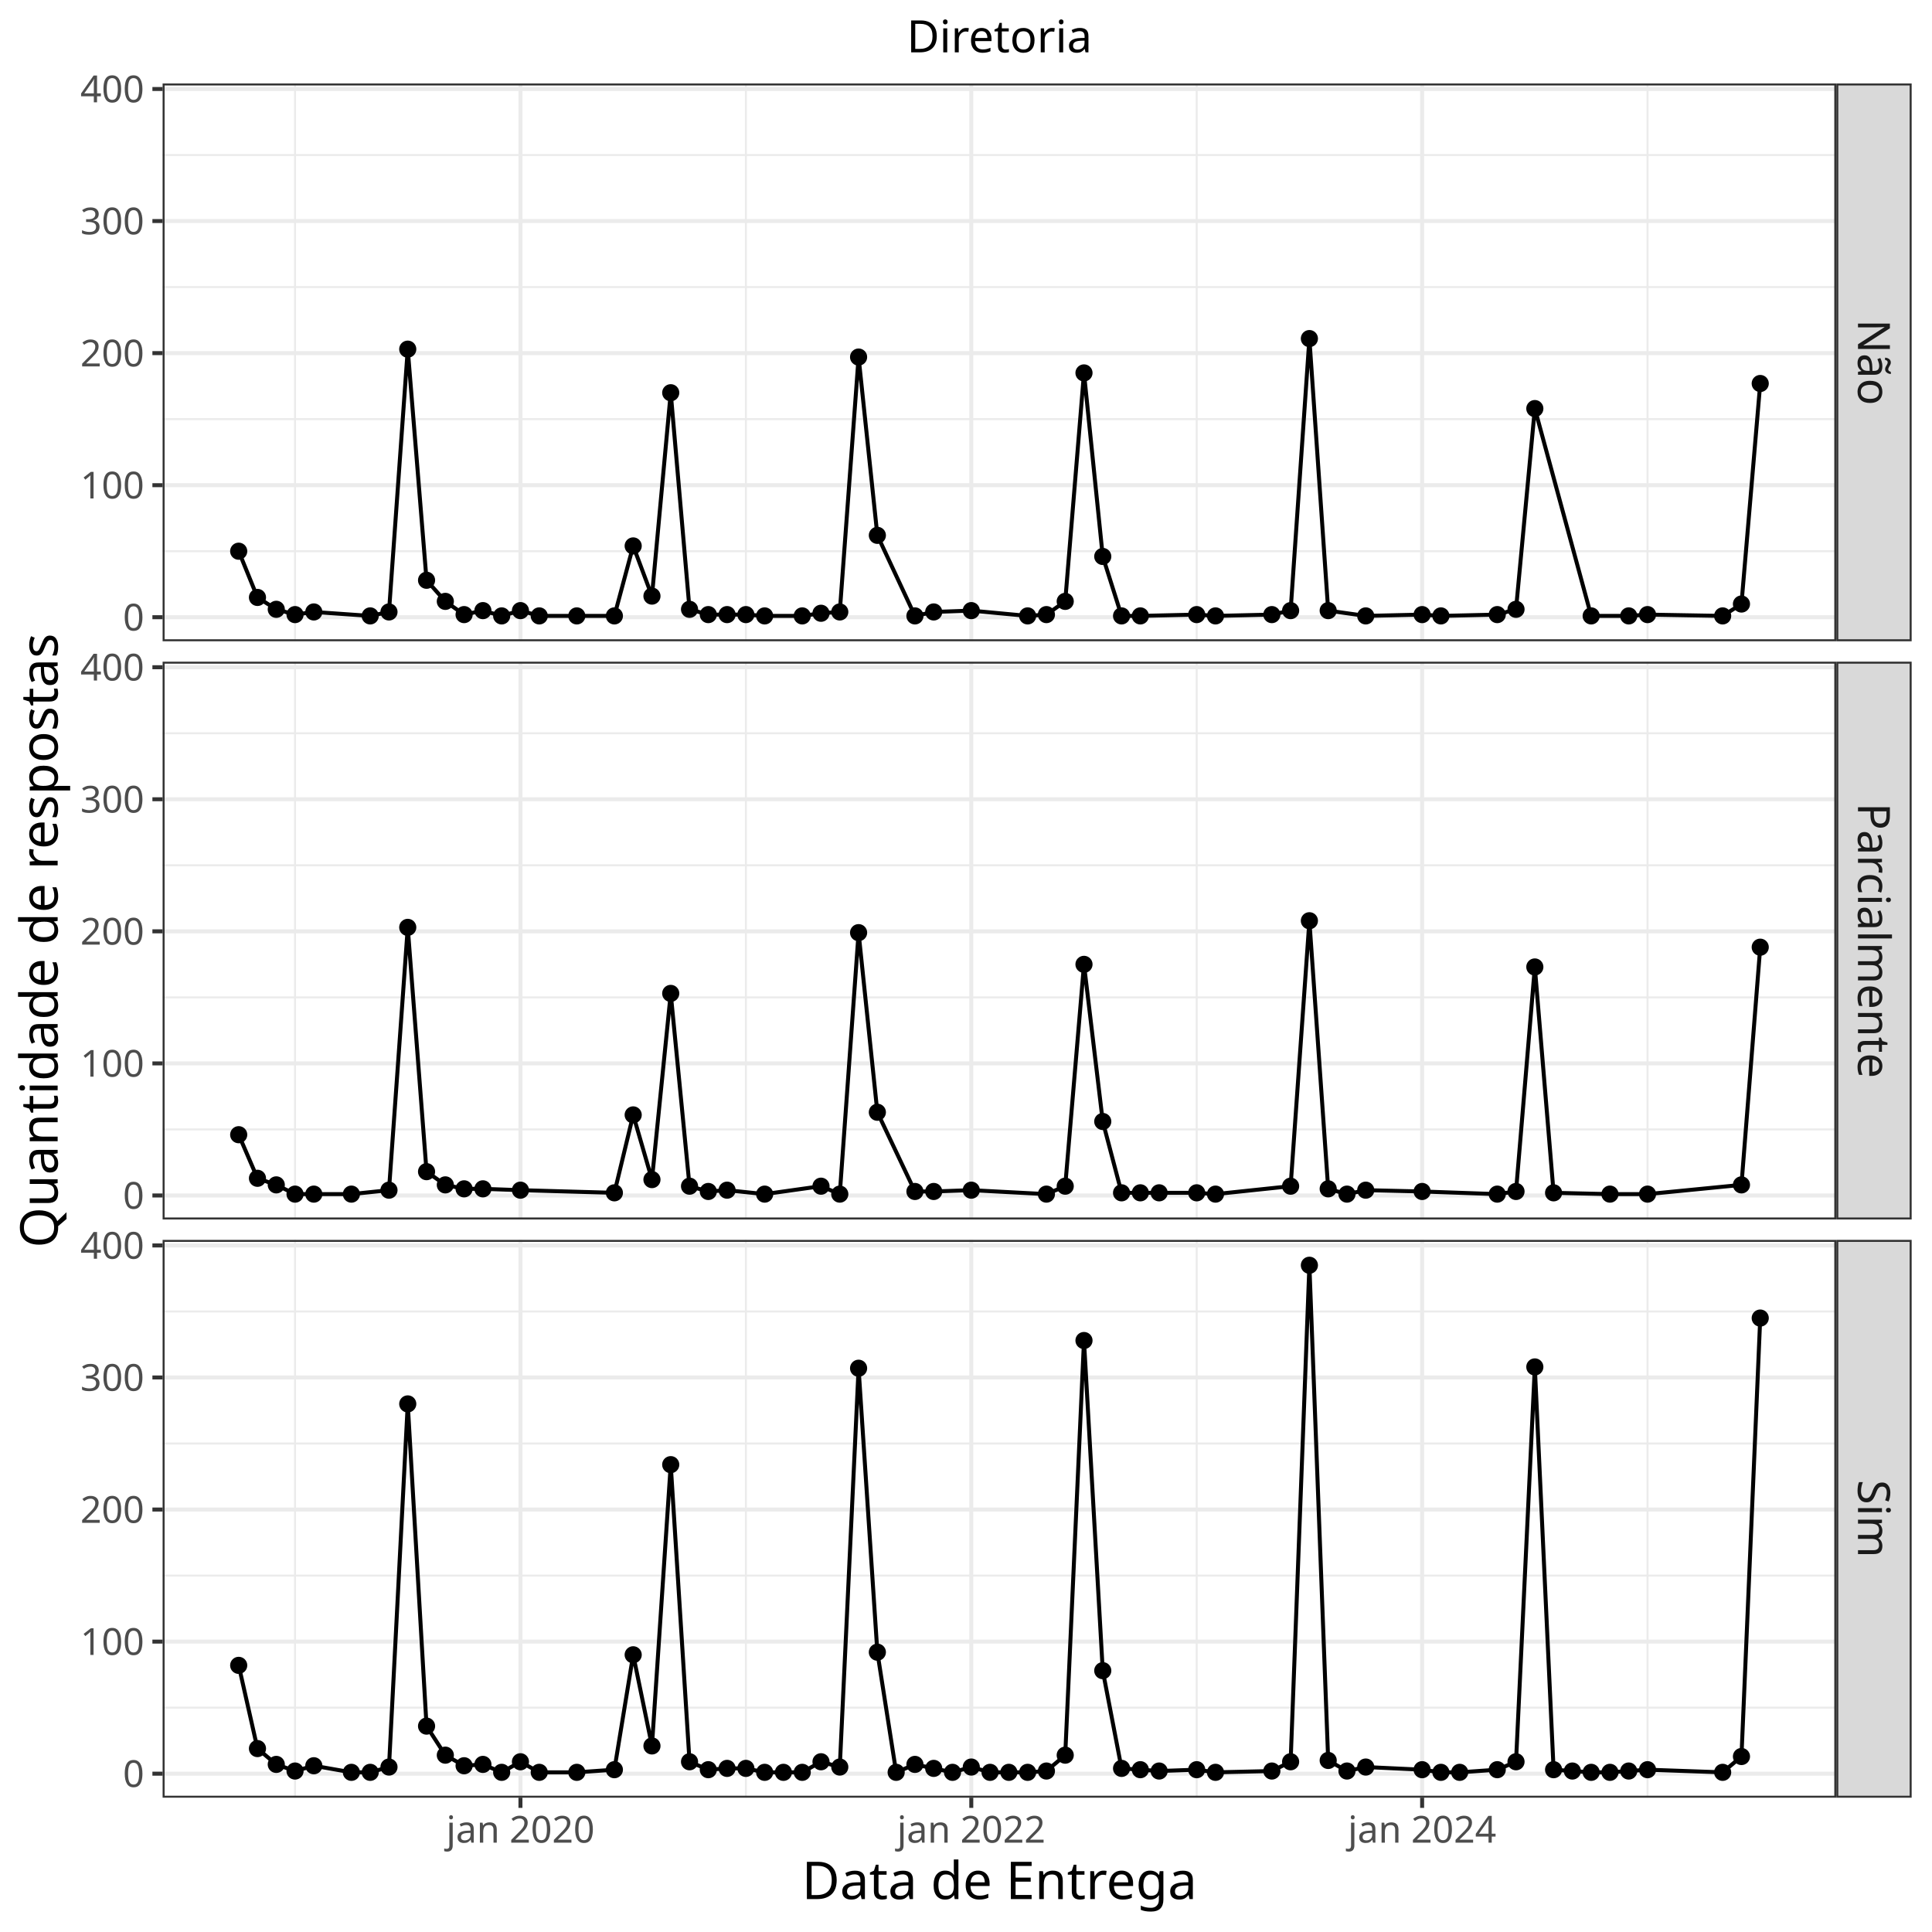
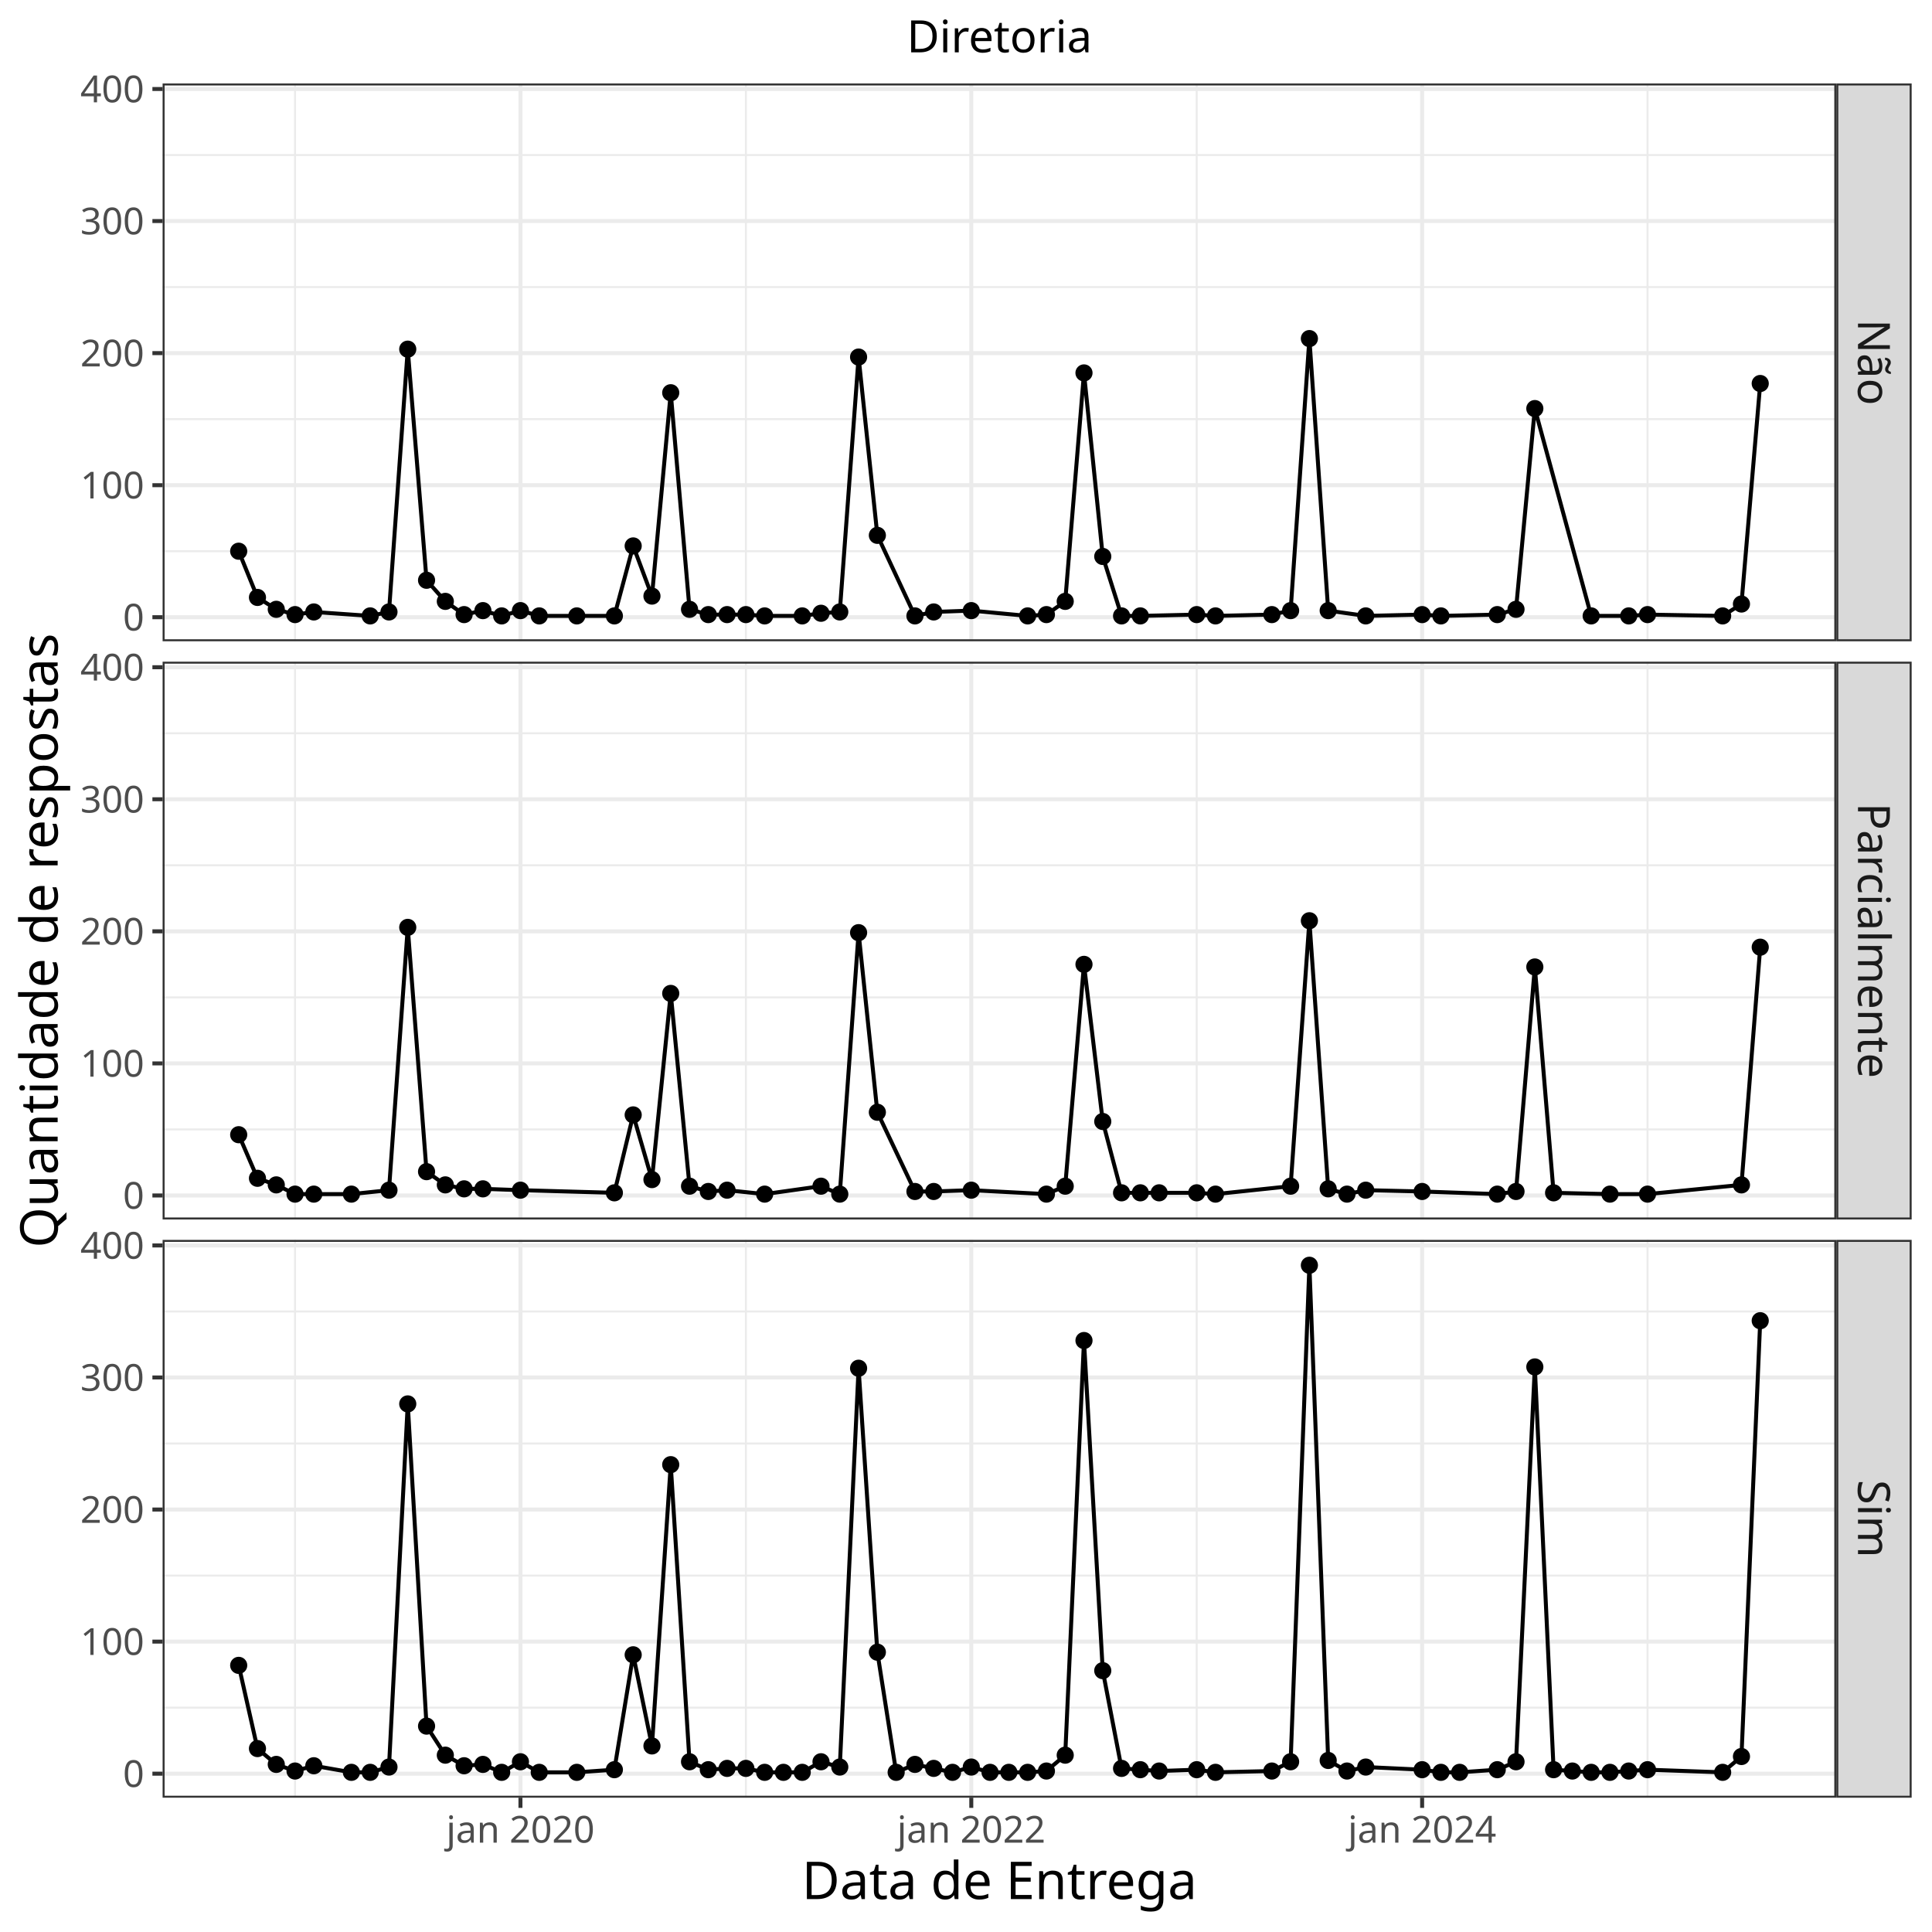
<svg xmlns="http://www.w3.org/2000/svg" class="svglite" width="518.74pt" height="518.74pt" viewBox="0 0 518.74 518.74">
  <defs>
    <style type="text/css">
    .svglite line, .svglite polyline, .svglite polygon, .svglite path, .svglite rect, .svglite circle {
      fill: none;
      stroke: #000000;
      stroke-linecap: round;
      stroke-linejoin: round;
      stroke-miterlimit: 10.00;
    }
    .svglite text {
      white-space: pre;
    }
  </style>
  </defs>
  <rect width="100%" height="100%" style="stroke: none; fill: #FFFFFF;" />
  <defs>
    <clipPath id="cpMC4wMHw1MTguNzR8MC4wMHw1MTguNzQ=">
      <rect x="0.00" y="0.00" width="518.74" height="518.74" />
    </clipPath>
  </defs>
  <g clip-path="url(#cpMC4wMHw1MTguNzR8MC4wMHw1MTguNzQ=)">
    <rect x="-0" y="0.00" width="518.74" height="518.74" style="stroke-width: 1.07; stroke: #FFFFFF; fill: #FFFFFF;" />
  </g>
  <defs>
    <clipPath id="cpNDMuNjZ8NDkzLjA1fDIyLjQxfDE3Mi4xOA==">
      <rect x="43.66" y="22.41" width="449.38" height="149.77" />
    </clipPath>
  </defs>
  <g clip-path="url(#cpNDMuNjZ8NDkzLjA1fDIyLjQxfDE3Mi4xOA==)">
    <rect x="43.66" y="22.41" width="449.38" height="149.77" style="stroke-width: 1.07; stroke: none; fill: #FFFFFF;" />
    <polyline points="43.66,148.00 493.05,148.00 " style="stroke-width: 0.53; stroke: #EBEBEB; stroke-linecap: butt;" />
    <polyline points="43.66,112.54 493.05,112.54 " style="stroke-width: 0.53; stroke: #EBEBEB; stroke-linecap: butt;" />
    <polyline points="43.66,77.08 493.05,77.08 " style="stroke-width: 0.53; stroke: #EBEBEB; stroke-linecap: butt;" />
    <polyline points="43.66,41.62 493.05,41.62 " style="stroke-width: 0.53; stroke: #EBEBEB; stroke-linecap: butt;" />
    <polyline points="79.22,172.18 79.22,22.41 " style="stroke-width: 0.53; stroke: #EBEBEB; stroke-linecap: butt;" />
    <polyline points="200.27,172.18 200.27,22.41 " style="stroke-width: 0.53; stroke: #EBEBEB; stroke-linecap: butt;" />
    <polyline points="321.31,172.18 321.31,22.41 " style="stroke-width: 0.53; stroke: #EBEBEB; stroke-linecap: butt;" />
    <polyline points="442.36,172.18 442.36,22.41 " style="stroke-width: 0.53; stroke: #EBEBEB; stroke-linecap: butt;" />
    <polyline points="43.66,165.72 493.05,165.72 " style="stroke-width: 1.07; stroke: #EBEBEB; stroke-linecap: butt;" />
    <polyline points="43.66,130.27 493.05,130.27 " style="stroke-width: 1.07; stroke: #EBEBEB; stroke-linecap: butt;" />
    <polyline points="43.66,94.81 493.05,94.81 " style="stroke-width: 1.07; stroke: #EBEBEB; stroke-linecap: butt;" />
    <polyline points="43.66,59.35 493.05,59.35 " style="stroke-width: 1.07; stroke: #EBEBEB; stroke-linecap: butt;" />
    <polyline points="43.66,23.90 493.05,23.90 " style="stroke-width: 1.07; stroke: #EBEBEB; stroke-linecap: butt;" />
    <polyline points="139.74,172.18 139.74,22.41 " style="stroke-width: 1.07; stroke: #EBEBEB; stroke-linecap: butt;" />
    <polyline points="260.79,172.18 260.79,22.41 " style="stroke-width: 1.07; stroke: #EBEBEB; stroke-linecap: butt;" />
    <polyline points="381.84,172.18 381.84,22.41 " style="stroke-width: 1.07; stroke: #EBEBEB; stroke-linecap: butt;" />
    <polyline points="64.09,148.00 69.13,160.41 74.18,163.60 79.22,165.02 84.26,164.31 99.40,165.37 104.44,164.31 109.48,93.75 114.53,155.80 119.57,161.47 124.61,165.02 129.66,163.95 134.70,165.37 139.74,163.95 144.79,165.37 154.87,165.37 164.96,165.37 170.01,146.58 175.05,160.05 180.09,105.45 185.14,163.60 190.18,165.02 195.22,165.02 200.27,165.02 205.31,165.37 215.40,165.37 220.44,164.66 225.48,164.31 230.53,95.87 235.57,143.74 245.66,165.37 250.70,164.31 260.79,163.95 275.92,165.37 280.96,165.02 286.01,161.47 291.05,100.13 296.09,149.41 301.14,165.37 306.18,165.37 321.31,165.02 326.36,165.37 341.49,165.02 346.53,163.95 351.57,90.91 356.62,163.95 366.70,165.37 381.84,165.02 386.88,165.37 402.01,165.02 407.05,163.60 412.10,109.70 427.23,165.37 437.31,165.37 442.36,165.02 462.53,165.37 467.58,162.18 472.62,102.97 " style="stroke-width: 1.07; stroke-linecap: butt;" />
    <circle cx="64.09" cy="148.00" r="1.95" style="stroke-width: 0.71; fill: #000000;" />
    <circle cx="69.13" cy="160.41" r="1.95" style="stroke-width: 0.71; fill: #000000;" />
    <circle cx="74.18" cy="163.60" r="1.95" style="stroke-width: 0.71; fill: #000000;" />
    <circle cx="79.22" cy="165.02" r="1.95" style="stroke-width: 0.71; fill: #000000;" />
    <circle cx="84.26" cy="164.31" r="1.95" style="stroke-width: 0.71; fill: #000000;" />
    <circle cx="99.40" cy="165.37" r="1.95" style="stroke-width: 0.71; fill: #000000;" />
    <circle cx="104.44" cy="164.31" r="1.95" style="stroke-width: 0.71; fill: #000000;" />
    <circle cx="109.48" cy="93.75" r="1.95" style="stroke-width: 0.71; fill: #000000;" />
    <circle cx="114.53" cy="155.80" r="1.95" style="stroke-width: 0.71; fill: #000000;" />
    <circle cx="119.57" cy="161.47" r="1.95" style="stroke-width: 0.71; fill: #000000;" />
    <circle cx="124.61" cy="165.02" r="1.95" style="stroke-width: 0.71; fill: #000000;" />
    <circle cx="129.66" cy="163.95" r="1.95" style="stroke-width: 0.71; fill: #000000;" />
    <circle cx="134.70" cy="165.37" r="1.95" style="stroke-width: 0.71; fill: #000000;" />
    <circle cx="139.74" cy="163.95" r="1.95" style="stroke-width: 0.71; fill: #000000;" />
    <circle cx="144.79" cy="165.37" r="1.95" style="stroke-width: 0.71; fill: #000000;" />
    <circle cx="154.87" cy="165.37" r="1.95" style="stroke-width: 0.71; fill: #000000;" />
    <circle cx="164.96" cy="165.37" r="1.95" style="stroke-width: 0.71; fill: #000000;" />
    <circle cx="170.01" cy="146.58" r="1.95" style="stroke-width: 0.71; fill: #000000;" />
    <circle cx="175.05" cy="160.05" r="1.95" style="stroke-width: 0.71; fill: #000000;" />
    <circle cx="180.09" cy="105.45" r="1.95" style="stroke-width: 0.71; fill: #000000;" />
    <circle cx="185.14" cy="163.60" r="1.95" style="stroke-width: 0.71; fill: #000000;" />
    <circle cx="190.18" cy="165.02" r="1.95" style="stroke-width: 0.71; fill: #000000;" />
    <circle cx="195.22" cy="165.02" r="1.95" style="stroke-width: 0.71; fill: #000000;" />
    <circle cx="200.27" cy="165.02" r="1.95" style="stroke-width: 0.71; fill: #000000;" />
    <circle cx="205.31" cy="165.37" r="1.95" style="stroke-width: 0.71; fill: #000000;" />
    <circle cx="215.40" cy="165.37" r="1.95" style="stroke-width: 0.71; fill: #000000;" />
    <circle cx="220.44" cy="164.66" r="1.95" style="stroke-width: 0.71; fill: #000000;" />
    <circle cx="225.48" cy="164.31" r="1.95" style="stroke-width: 0.71; fill: #000000;" />
    <circle cx="230.53" cy="95.87" r="1.95" style="stroke-width: 0.71; fill: #000000;" />
    <circle cx="235.57" cy="143.74" r="1.95" style="stroke-width: 0.71; fill: #000000;" />
    <circle cx="245.66" cy="165.37" r="1.95" style="stroke-width: 0.71; fill: #000000;" />
    <circle cx="250.70" cy="164.31" r="1.95" style="stroke-width: 0.71; fill: #000000;" />
    <circle cx="260.79" cy="163.95" r="1.95" style="stroke-width: 0.71; fill: #000000;" />
    <circle cx="275.92" cy="165.37" r="1.95" style="stroke-width: 0.71; fill: #000000;" />
    <circle cx="280.96" cy="165.02" r="1.95" style="stroke-width: 0.71; fill: #000000;" />
    <circle cx="286.01" cy="161.47" r="1.95" style="stroke-width: 0.71; fill: #000000;" />
    <circle cx="291.05" cy="100.13" r="1.95" style="stroke-width: 0.71; fill: #000000;" />
    <circle cx="296.09" cy="149.41" r="1.95" style="stroke-width: 0.71; fill: #000000;" />
    <circle cx="301.14" cy="165.37" r="1.95" style="stroke-width: 0.71; fill: #000000;" />
    <circle cx="306.18" cy="165.37" r="1.95" style="stroke-width: 0.71; fill: #000000;" />
    <circle cx="321.31" cy="165.02" r="1.95" style="stroke-width: 0.71; fill: #000000;" />
    <circle cx="326.36" cy="165.37" r="1.95" style="stroke-width: 0.71; fill: #000000;" />
    <circle cx="341.49" cy="165.02" r="1.95" style="stroke-width: 0.71; fill: #000000;" />
    <circle cx="346.53" cy="163.95" r="1.95" style="stroke-width: 0.71; fill: #000000;" />
    <circle cx="351.57" cy="90.91" r="1.95" style="stroke-width: 0.71; fill: #000000;" />
    <circle cx="356.62" cy="163.95" r="1.95" style="stroke-width: 0.71; fill: #000000;" />
    <circle cx="366.70" cy="165.37" r="1.95" style="stroke-width: 0.71; fill: #000000;" />
    <circle cx="381.84" cy="165.02" r="1.95" style="stroke-width: 0.71; fill: #000000;" />
    <circle cx="386.88" cy="165.37" r="1.95" style="stroke-width: 0.71; fill: #000000;" />
    <circle cx="402.01" cy="165.02" r="1.95" style="stroke-width: 0.71; fill: #000000;" />
    <circle cx="407.05" cy="163.60" r="1.95" style="stroke-width: 0.71; fill: #000000;" />
    <circle cx="412.10" cy="109.70" r="1.95" style="stroke-width: 0.71; fill: #000000;" />
    <circle cx="427.23" cy="165.37" r="1.95" style="stroke-width: 0.71; fill: #000000;" />
    <circle cx="437.31" cy="165.37" r="1.95" style="stroke-width: 0.71; fill: #000000;" />
    <circle cx="442.36" cy="165.02" r="1.95" style="stroke-width: 0.71; fill: #000000;" />
    <circle cx="462.53" cy="165.37" r="1.95" style="stroke-width: 0.71; fill: #000000;" />
    <circle cx="467.58" cy="162.18" r="1.95" style="stroke-width: 0.71; fill: #000000;" />
    <circle cx="472.62" cy="102.97" r="1.95" style="stroke-width: 0.71; fill: #000000;" />
    <rect x="43.66" y="22.41" width="449.38" height="149.77" style="stroke-width: 1.07; stroke: #333333;" />
  </g>
  <g clip-path="url(#cpMC4wMHw1MTguNzR8MC4wMHw1MTguNzQ=)">
</g>
  <defs>
    <clipPath id="cpNDMuNjZ8NDkzLjA1fDE3Ny42NnwzMjcuNDM=">
      <rect x="43.66" y="177.66" width="449.38" height="149.77" />
    </clipPath>
  </defs>
  <g clip-path="url(#cpNDMuNjZ8NDkzLjA1fDE3Ny42NnwzMjcuNDM=)">
    <rect x="43.66" y="177.66" width="449.38" height="149.77" style="stroke-width: 1.07; stroke: none; fill: #FFFFFF;" />
    <polyline points="43.66,303.25 493.05,303.25 " style="stroke-width: 0.53; stroke: #EBEBEB; stroke-linecap: butt;" />
    <polyline points="43.66,267.79 493.05,267.79 " style="stroke-width: 0.53; stroke: #EBEBEB; stroke-linecap: butt;" />
    <polyline points="43.66,232.33 493.05,232.33 " style="stroke-width: 0.53; stroke: #EBEBEB; stroke-linecap: butt;" />
    <polyline points="43.66,196.88 493.05,196.88 " style="stroke-width: 0.53; stroke: #EBEBEB; stroke-linecap: butt;" />
    <polyline points="79.22,327.43 79.22,177.66 " style="stroke-width: 0.53; stroke: #EBEBEB; stroke-linecap: butt;" />
    <polyline points="200.27,327.43 200.27,177.66 " style="stroke-width: 0.53; stroke: #EBEBEB; stroke-linecap: butt;" />
    <polyline points="321.31,327.43 321.31,177.66 " style="stroke-width: 0.53; stroke: #EBEBEB; stroke-linecap: butt;" />
    <polyline points="442.36,327.43 442.36,177.66 " style="stroke-width: 0.53; stroke: #EBEBEB; stroke-linecap: butt;" />
    <polyline points="43.66,320.98 493.05,320.98 " style="stroke-width: 1.07; stroke: #EBEBEB; stroke-linecap: butt;" />
    <polyline points="43.66,285.52 493.05,285.52 " style="stroke-width: 1.07; stroke: #EBEBEB; stroke-linecap: butt;" />
    <polyline points="43.66,250.06 493.05,250.06 " style="stroke-width: 1.07; stroke: #EBEBEB; stroke-linecap: butt;" />
    <polyline points="43.66,214.60 493.05,214.60 " style="stroke-width: 1.07; stroke: #EBEBEB; stroke-linecap: butt;" />
    <polyline points="43.66,179.15 493.05,179.15 " style="stroke-width: 1.07; stroke: #EBEBEB; stroke-linecap: butt;" />
    <polyline points="139.74,327.43 139.74,177.66 " style="stroke-width: 1.07; stroke: #EBEBEB; stroke-linecap: butt;" />
    <polyline points="260.79,327.43 260.79,177.66 " style="stroke-width: 1.07; stroke: #EBEBEB; stroke-linecap: butt;" />
    <polyline points="381.84,327.43 381.84,177.66 " style="stroke-width: 1.07; stroke: #EBEBEB; stroke-linecap: butt;" />
    <polyline points="64.09,304.67 69.13,316.37 74.18,318.14 79.22,320.62 84.26,320.62 94.35,320.62 104.44,319.56 109.48,249.00 114.53,314.59 119.57,318.14 124.61,319.20 129.66,319.20 139.74,319.56 164.96,320.27 170.01,299.35 175.05,316.72 180.09,266.73 185.14,318.49 190.18,319.91 195.22,319.56 205.31,320.62 220.44,318.49 225.48,320.62 230.53,250.42 235.57,298.64 245.66,319.91 250.70,319.91 260.79,319.56 280.96,320.62 286.01,318.49 291.05,258.93 296.09,301.12 301.14,320.27 306.18,320.27 311.23,320.27 321.31,320.27 326.36,320.62 346.53,318.49 351.57,247.22 356.62,319.20 361.66,320.62 366.70,319.56 381.84,319.91 402.01,320.62 407.05,319.91 412.10,259.63 417.14,320.27 432.27,320.62 442.36,320.62 467.58,318.14 472.62,254.32 " style="stroke-width: 1.07; stroke-linecap: butt;" />
    <circle cx="64.09" cy="304.67" r="1.95" style="stroke-width: 0.71; fill: #000000;" />
    <circle cx="69.13" cy="316.37" r="1.95" style="stroke-width: 0.71; fill: #000000;" />
    <circle cx="74.18" cy="318.14" r="1.95" style="stroke-width: 0.71; fill: #000000;" />
    <circle cx="79.22" cy="320.62" r="1.95" style="stroke-width: 0.71; fill: #000000;" />
    <circle cx="84.26" cy="320.62" r="1.95" style="stroke-width: 0.71; fill: #000000;" />
    <circle cx="94.35" cy="320.62" r="1.95" style="stroke-width: 0.71; fill: #000000;" />
    <circle cx="104.44" cy="319.56" r="1.95" style="stroke-width: 0.71; fill: #000000;" />
    <circle cx="109.48" cy="249.00" r="1.95" style="stroke-width: 0.71; fill: #000000;" />
    <circle cx="114.53" cy="314.59" r="1.95" style="stroke-width: 0.71; fill: #000000;" />
    <circle cx="119.57" cy="318.14" r="1.95" style="stroke-width: 0.71; fill: #000000;" />
    <circle cx="124.61" cy="319.20" r="1.95" style="stroke-width: 0.71; fill: #000000;" />
    <circle cx="129.66" cy="319.20" r="1.95" style="stroke-width: 0.71; fill: #000000;" />
    <circle cx="139.74" cy="319.56" r="1.95" style="stroke-width: 0.71; fill: #000000;" />
    <circle cx="164.96" cy="320.27" r="1.95" style="stroke-width: 0.71; fill: #000000;" />
    <circle cx="170.01" cy="299.35" r="1.95" style="stroke-width: 0.71; fill: #000000;" />
    <circle cx="175.05" cy="316.72" r="1.95" style="stroke-width: 0.71; fill: #000000;" />
    <circle cx="180.09" cy="266.73" r="1.95" style="stroke-width: 0.71; fill: #000000;" />
    <circle cx="185.14" cy="318.49" r="1.95" style="stroke-width: 0.71; fill: #000000;" />
    <circle cx="190.18" cy="319.91" r="1.95" style="stroke-width: 0.71; fill: #000000;" />
    <circle cx="195.22" cy="319.56" r="1.95" style="stroke-width: 0.71; fill: #000000;" />
    <circle cx="205.31" cy="320.62" r="1.95" style="stroke-width: 0.71; fill: #000000;" />
    <circle cx="220.44" cy="318.49" r="1.95" style="stroke-width: 0.71; fill: #000000;" />
    <circle cx="225.48" cy="320.62" r="1.95" style="stroke-width: 0.71; fill: #000000;" />
    <circle cx="230.53" cy="250.42" r="1.95" style="stroke-width: 0.71; fill: #000000;" />
    <circle cx="235.57" cy="298.64" r="1.95" style="stroke-width: 0.71; fill: #000000;" />
    <circle cx="245.66" cy="319.91" r="1.95" style="stroke-width: 0.71; fill: #000000;" />
    <circle cx="250.70" cy="319.91" r="1.95" style="stroke-width: 0.71; fill: #000000;" />
    <circle cx="260.79" cy="319.56" r="1.95" style="stroke-width: 0.71; fill: #000000;" />
    <circle cx="280.96" cy="320.62" r="1.95" style="stroke-width: 0.71; fill: #000000;" />
    <circle cx="286.01" cy="318.49" r="1.95" style="stroke-width: 0.71; fill: #000000;" />
    <circle cx="291.05" cy="258.93" r="1.95" style="stroke-width: 0.71; fill: #000000;" />
    <circle cx="296.09" cy="301.12" r="1.95" style="stroke-width: 0.71; fill: #000000;" />
    <circle cx="301.14" cy="320.27" r="1.95" style="stroke-width: 0.71; fill: #000000;" />
    <circle cx="306.18" cy="320.27" r="1.95" style="stroke-width: 0.71; fill: #000000;" />
    <circle cx="311.23" cy="320.27" r="1.95" style="stroke-width: 0.71; fill: #000000;" />
    <circle cx="321.31" cy="320.27" r="1.95" style="stroke-width: 0.71; fill: #000000;" />
    <circle cx="326.36" cy="320.62" r="1.95" style="stroke-width: 0.71; fill: #000000;" />
    <circle cx="346.53" cy="318.49" r="1.95" style="stroke-width: 0.71; fill: #000000;" />
    <circle cx="351.57" cy="247.22" r="1.95" style="stroke-width: 0.71; fill: #000000;" />
    <circle cx="356.62" cy="319.20" r="1.95" style="stroke-width: 0.71; fill: #000000;" />
    <circle cx="361.66" cy="320.62" r="1.95" style="stroke-width: 0.71; fill: #000000;" />
    <circle cx="366.70" cy="319.56" r="1.95" style="stroke-width: 0.71; fill: #000000;" />
    <circle cx="381.84" cy="319.91" r="1.95" style="stroke-width: 0.71; fill: #000000;" />
    <circle cx="402.01" cy="320.62" r="1.95" style="stroke-width: 0.71; fill: #000000;" />
    <circle cx="407.05" cy="319.91" r="1.95" style="stroke-width: 0.71; fill: #000000;" />
    <circle cx="412.10" cy="259.63" r="1.95" style="stroke-width: 0.71; fill: #000000;" />
    <circle cx="417.14" cy="320.27" r="1.95" style="stroke-width: 0.71; fill: #000000;" />
    <circle cx="432.27" cy="320.62" r="1.95" style="stroke-width: 0.71; fill: #000000;" />
    <circle cx="442.36" cy="320.62" r="1.95" style="stroke-width: 0.71; fill: #000000;" />
    <circle cx="467.58" cy="318.14" r="1.95" style="stroke-width: 0.71; fill: #000000;" />
    <circle cx="472.62" cy="254.32" r="1.95" style="stroke-width: 0.71; fill: #000000;" />
    <rect x="43.66" y="177.66" width="449.38" height="149.77" style="stroke-width: 1.07; stroke: #333333;" />
  </g>
  <g clip-path="url(#cpMC4wMHw1MTguNzR8MC4wMHw1MTguNzQ=)">
</g>
  <defs>
    <clipPath id="cpNDMuNjZ8NDkzLjA1fDMzMi45MXw0ODIuNjg=">
      <rect x="43.66" y="332.91" width="449.38" height="149.77" />
    </clipPath>
  </defs>
  <g clip-path="url(#cpNDMuNjZ8NDkzLjA1fDMzMi45MXw0ODIuNjg=)">
    <rect x="43.66" y="332.91" width="449.38" height="149.77" style="stroke-width: 1.07; stroke: none; fill: #FFFFFF;" />
    <polyline points="43.66,458.50 493.05,458.50 " style="stroke-width: 0.53; stroke: #EBEBEB; stroke-linecap: butt;" />
    <polyline points="43.66,423.04 493.05,423.04 " style="stroke-width: 0.53; stroke: #EBEBEB; stroke-linecap: butt;" />
    <polyline points="43.66,387.58 493.05,387.58 " style="stroke-width: 0.53; stroke: #EBEBEB; stroke-linecap: butt;" />
    <polyline points="43.66,352.13 493.05,352.13 " style="stroke-width: 0.53; stroke: #EBEBEB; stroke-linecap: butt;" />
    <polyline points="79.22,482.68 79.22,332.91 " style="stroke-width: 0.53; stroke: #EBEBEB; stroke-linecap: butt;" />
    <polyline points="200.27,482.68 200.27,332.91 " style="stroke-width: 0.53; stroke: #EBEBEB; stroke-linecap: butt;" />
    <polyline points="321.31,482.68 321.31,332.91 " style="stroke-width: 0.53; stroke: #EBEBEB; stroke-linecap: butt;" />
    <polyline points="442.36,482.68 442.36,332.91 " style="stroke-width: 0.53; stroke: #EBEBEB; stroke-linecap: butt;" />
    <polyline points="43.66,476.23 493.05,476.23 " style="stroke-width: 1.07; stroke: #EBEBEB; stroke-linecap: butt;" />
    <polyline points="43.66,440.77 493.05,440.77 " style="stroke-width: 1.07; stroke: #EBEBEB; stroke-linecap: butt;" />
    <polyline points="43.66,405.31 493.05,405.31 " style="stroke-width: 1.07; stroke: #EBEBEB; stroke-linecap: butt;" />
    <polyline points="43.66,369.85 493.05,369.85 " style="stroke-width: 1.07; stroke: #EBEBEB; stroke-linecap: butt;" />
    <polyline points="43.66,334.40 493.05,334.40 " style="stroke-width: 1.07; stroke: #EBEBEB; stroke-linecap: butt;" />
    <polyline points="139.74,482.68 139.74,332.91 " style="stroke-width: 1.07; stroke: #EBEBEB; stroke-linecap: butt;" />
    <polyline points="260.79,482.68 260.79,332.91 " style="stroke-width: 1.07; stroke: #EBEBEB; stroke-linecap: butt;" />
    <polyline points="381.84,482.68 381.84,332.91 " style="stroke-width: 1.07; stroke: #EBEBEB; stroke-linecap: butt;" />
-     <polyline points="64.09,447.15 69.13,469.49 74.18,473.74 79.22,475.52 84.26,474.10 94.35,475.87 99.40,475.87 104.44,474.45 109.48,376.95 114.53,463.46 119.57,471.26 124.61,474.10 129.66,473.74 134.70,475.87 139.74,473.03 144.79,475.87 154.87,475.87 164.96,475.16 170.01,444.31 175.05,468.78 180.09,393.26 185.14,473.03 190.18,475.16 195.22,474.81 200.27,474.81 205.31,475.87 210.35,475.87 215.40,475.87 220.44,473.03 225.48,474.45 230.53,367.37 235.57,443.61 240.62,475.87 245.66,473.74 250.70,474.81 255.75,475.87 260.79,474.45 265.83,475.87 270.88,475.87 275.92,475.87 280.96,475.52 286.01,471.26 291.05,359.93 296.09,448.57 301.14,474.81 306.18,475.16 311.23,475.52 321.31,475.16 326.36,475.87 341.49,475.52 346.53,473.03 351.57,339.72 356.62,472.68 361.66,475.52 366.70,474.45 381.84,475.16 386.88,475.87 391.92,475.87 402.01,475.16 407.05,473.03 412.10,367.02 417.14,475.16 422.18,475.52 427.23,475.87 432.27,475.87 437.31,475.52 442.36,475.16 462.53,475.87 467.58,471.62 472.62,353.90 " style="stroke-width: 1.07; stroke-linecap: butt;" />
+     <polyline points="64.09,447.15 69.13,469.49 74.18,473.74 79.22,475.52 84.26,474.10 94.35,475.87 99.40,475.87 104.44,474.45 109.48,376.95 114.53,463.46 119.57,471.26 124.61,474.10 129.66,473.74 134.70,475.87 139.74,473.03 144.79,475.87 154.87,475.87 164.96,475.16 170.01,444.31 175.05,468.78 180.09,393.26 185.14,473.03 190.18,475.16 195.22,474.81 200.27,474.81 205.31,475.87 210.35,475.87 215.40,475.87 220.44,473.03 225.48,474.45 230.53,367.37 235.57,443.61 240.62,475.87 245.66,473.74 250.70,474.81 255.75,475.87 260.79,474.45 265.83,475.87 270.88,475.87 275.92,475.87 280.96,475.52 286.01,471.26 291.05,359.93 296.09,448.57 301.14,474.81 306.18,475.16 311.23,475.52 321.31,475.16 326.36,475.87 341.49,475.52 346.53,473.03 351.57,339.72 356.62,472.68 361.66,475.52 366.70,474.45 381.84,475.16 386.88,475.87 391.92,475.87 402.01,475.16 407.05,473.03 412.10,367.02 417.14,475.16 422.18,475.52 427.23,475.87 432.27,475.87 437.31,475.52 442.36,475.16 462.53,475.87 467.58,471.62 472.62,354.61 " style="stroke-width: 1.07; stroke-linecap: butt;" />
    <circle cx="64.09" cy="447.15" r="1.95" style="stroke-width: 0.71; fill: #000000;" />
    <circle cx="69.13" cy="469.49" r="1.95" style="stroke-width: 0.71; fill: #000000;" />
    <circle cx="74.18" cy="473.74" r="1.95" style="stroke-width: 0.71; fill: #000000;" />
    <circle cx="79.22" cy="475.52" r="1.95" style="stroke-width: 0.71; fill: #000000;" />
    <circle cx="84.26" cy="474.10" r="1.95" style="stroke-width: 0.71; fill: #000000;" />
    <circle cx="94.35" cy="475.87" r="1.95" style="stroke-width: 0.71; fill: #000000;" />
    <circle cx="99.40" cy="475.87" r="1.95" style="stroke-width: 0.71; fill: #000000;" />
    <circle cx="104.44" cy="474.45" r="1.95" style="stroke-width: 0.71; fill: #000000;" />
    <circle cx="109.48" cy="376.95" r="1.95" style="stroke-width: 0.71; fill: #000000;" />
    <circle cx="114.53" cy="463.46" r="1.95" style="stroke-width: 0.71; fill: #000000;" />
    <circle cx="119.57" cy="471.26" r="1.95" style="stroke-width: 0.71; fill: #000000;" />
    <circle cx="124.61" cy="474.10" r="1.95" style="stroke-width: 0.71; fill: #000000;" />
    <circle cx="129.66" cy="473.74" r="1.95" style="stroke-width: 0.71; fill: #000000;" />
    <circle cx="134.70" cy="475.87" r="1.95" style="stroke-width: 0.71; fill: #000000;" />
    <circle cx="139.74" cy="473.03" r="1.95" style="stroke-width: 0.71; fill: #000000;" />
    <circle cx="144.79" cy="475.87" r="1.95" style="stroke-width: 0.71; fill: #000000;" />
    <circle cx="154.87" cy="475.87" r="1.95" style="stroke-width: 0.71; fill: #000000;" />
    <circle cx="164.96" cy="475.16" r="1.95" style="stroke-width: 0.71; fill: #000000;" />
    <circle cx="170.01" cy="444.31" r="1.95" style="stroke-width: 0.71; fill: #000000;" />
    <circle cx="175.05" cy="468.78" r="1.95" style="stroke-width: 0.71; fill: #000000;" />
    <circle cx="180.09" cy="393.26" r="1.95" style="stroke-width: 0.71; fill: #000000;" />
    <circle cx="185.14" cy="473.03" r="1.95" style="stroke-width: 0.71; fill: #000000;" />
    <circle cx="190.18" cy="475.16" r="1.95" style="stroke-width: 0.71; fill: #000000;" />
    <circle cx="195.22" cy="474.81" r="1.95" style="stroke-width: 0.71; fill: #000000;" />
    <circle cx="200.27" cy="474.81" r="1.95" style="stroke-width: 0.71; fill: #000000;" />
    <circle cx="205.31" cy="475.87" r="1.95" style="stroke-width: 0.71; fill: #000000;" />
    <circle cx="210.35" cy="475.87" r="1.95" style="stroke-width: 0.71; fill: #000000;" />
    <circle cx="215.40" cy="475.87" r="1.95" style="stroke-width: 0.71; fill: #000000;" />
    <circle cx="220.44" cy="473.03" r="1.95" style="stroke-width: 0.71; fill: #000000;" />
    <circle cx="225.48" cy="474.45" r="1.95" style="stroke-width: 0.71; fill: #000000;" />
    <circle cx="230.53" cy="367.37" r="1.95" style="stroke-width: 0.71; fill: #000000;" />
    <circle cx="235.57" cy="443.61" r="1.95" style="stroke-width: 0.71; fill: #000000;" />
    <circle cx="240.62" cy="475.87" r="1.95" style="stroke-width: 0.71; fill: #000000;" />
    <circle cx="245.66" cy="473.74" r="1.95" style="stroke-width: 0.71; fill: #000000;" />
    <circle cx="250.70" cy="474.81" r="1.95" style="stroke-width: 0.71; fill: #000000;" />
    <circle cx="255.75" cy="475.87" r="1.95" style="stroke-width: 0.71; fill: #000000;" />
    <circle cx="260.79" cy="474.45" r="1.95" style="stroke-width: 0.71; fill: #000000;" />
    <circle cx="265.83" cy="475.87" r="1.95" style="stroke-width: 0.71; fill: #000000;" />
    <circle cx="270.88" cy="475.87" r="1.95" style="stroke-width: 0.71; fill: #000000;" />
    <circle cx="275.92" cy="475.87" r="1.95" style="stroke-width: 0.71; fill: #000000;" />
    <circle cx="280.96" cy="475.52" r="1.95" style="stroke-width: 0.71; fill: #000000;" />
    <circle cx="286.01" cy="471.26" r="1.95" style="stroke-width: 0.71; fill: #000000;" />
    <circle cx="291.05" cy="359.93" r="1.95" style="stroke-width: 0.71; fill: #000000;" />
    <circle cx="296.09" cy="448.57" r="1.95" style="stroke-width: 0.71; fill: #000000;" />
    <circle cx="301.14" cy="474.81" r="1.95" style="stroke-width: 0.71; fill: #000000;" />
    <circle cx="306.18" cy="475.16" r="1.95" style="stroke-width: 0.71; fill: #000000;" />
    <circle cx="311.23" cy="475.52" r="1.95" style="stroke-width: 0.71; fill: #000000;" />
    <circle cx="321.31" cy="475.16" r="1.95" style="stroke-width: 0.71; fill: #000000;" />
    <circle cx="326.36" cy="475.87" r="1.95" style="stroke-width: 0.71; fill: #000000;" />
    <circle cx="341.49" cy="475.52" r="1.95" style="stroke-width: 0.71; fill: #000000;" />
    <circle cx="346.53" cy="473.03" r="1.95" style="stroke-width: 0.71; fill: #000000;" />
    <circle cx="351.57" cy="339.72" r="1.95" style="stroke-width: 0.71; fill: #000000;" />
    <circle cx="356.62" cy="472.68" r="1.95" style="stroke-width: 0.71; fill: #000000;" />
    <circle cx="361.66" cy="475.52" r="1.95" style="stroke-width: 0.71; fill: #000000;" />
    <circle cx="366.70" cy="474.45" r="1.95" style="stroke-width: 0.71; fill: #000000;" />
    <circle cx="381.84" cy="475.16" r="1.95" style="stroke-width: 0.71; fill: #000000;" />
    <circle cx="386.88" cy="475.87" r="1.95" style="stroke-width: 0.71; fill: #000000;" />
    <circle cx="391.92" cy="475.87" r="1.95" style="stroke-width: 0.71; fill: #000000;" />
    <circle cx="402.01" cy="475.16" r="1.95" style="stroke-width: 0.71; fill: #000000;" />
    <circle cx="407.05" cy="473.03" r="1.95" style="stroke-width: 0.71; fill: #000000;" />
    <circle cx="412.10" cy="367.02" r="1.95" style="stroke-width: 0.71; fill: #000000;" />
    <circle cx="417.14" cy="475.16" r="1.95" style="stroke-width: 0.71; fill: #000000;" />
    <circle cx="422.18" cy="475.52" r="1.95" style="stroke-width: 0.71; fill: #000000;" />
    <circle cx="427.23" cy="475.87" r="1.95" style="stroke-width: 0.71; fill: #000000;" />
    <circle cx="432.27" cy="475.87" r="1.95" style="stroke-width: 0.71; fill: #000000;" />
    <circle cx="437.31" cy="475.52" r="1.95" style="stroke-width: 0.71; fill: #000000;" />
    <circle cx="442.36" cy="475.16" r="1.95" style="stroke-width: 0.71; fill: #000000;" />
    <circle cx="462.53" cy="475.87" r="1.95" style="stroke-width: 0.71; fill: #000000;" />
    <circle cx="467.58" cy="471.62" r="1.95" style="stroke-width: 0.71; fill: #000000;" />
-     <circle cx="472.62" cy="353.90" r="1.95" style="stroke-width: 0.71; fill: #000000;" />
+     <circle cx="472.62" cy="354.61" r="1.95" style="stroke-width: 0.71; fill: #000000;" />
    <rect x="43.66" y="332.91" width="449.38" height="149.77" style="stroke-width: 1.07; stroke: #333333;" />
  </g>
  <g clip-path="url(#cpMC4wMHw1MTguNzR8MC4wMHw1MTguNzQ=)">
</g>
  <defs>
    <clipPath id="cpNDkzLjA1fDUxMy4yNnwyMi40MXwxNzIuMTg=">
      <rect x="493.05" y="22.41" width="20.22" height="149.77" />
    </clipPath>
  </defs>
  <g clip-path="url(#cpNDkzLjA1fDUxMy4yNnwyMi40MXwxNzIuMTg=)">
    <rect x="493.05" y="22.41" width="20.22" height="149.77" style="stroke-width: 1.07; stroke: #333333; fill: #D9D9D9;" />
    <text transform="translate(498.87,97.29) rotate(90)" text-anchor="middle" style="font-size: 12.00px;fill: #1A1A1A; font-family: &quot;Noto Sans&quot;;" textLength="23.11px" lengthAdjust="spacingAndGlyphs">Não</text>
  </g>
  <g clip-path="url(#cpMC4wMHw1MTguNzR8MC4wMHw1MTguNzQ=)">
</g>
  <defs>
    <clipPath id="cpNDkzLjA1fDUxMy4yNnwxNzcuNjZ8MzI3LjQz">
      <rect x="493.05" y="177.66" width="20.22" height="149.77" />
    </clipPath>
  </defs>
  <g clip-path="url(#cpNDkzLjA1fDUxMy4yNnwxNzcuNjZ8MzI3LjQz)">
    <rect x="493.05" y="177.66" width="20.22" height="149.77" style="stroke-width: 1.07; stroke: #333333; fill: #D9D9D9;" />
    <text transform="translate(498.87,252.54) rotate(90)" text-anchor="middle" style="font-size: 12.00px;fill: #1A1A1A; font-family: &quot;Noto Sans&quot;;" textLength="74.13px" lengthAdjust="spacingAndGlyphs">Parcialmente</text>
  </g>
  <g clip-path="url(#cpMC4wMHw1MTguNzR8MC4wMHw1MTguNzQ=)">
</g>
  <defs>
    <clipPath id="cpNDkzLjA1fDUxMy4yNnwzMzIuOTF8NDgyLjY4">
      <rect x="493.05" y="332.91" width="20.22" height="149.77" />
    </clipPath>
  </defs>
  <g clip-path="url(#cpNDkzLjA1fDUxMy4yNnwzMzIuOTF8NDgyLjY4)">
    <rect x="493.05" y="332.91" width="20.22" height="149.77" style="stroke-width: 1.07; stroke: #333333; fill: #D9D9D9;" />
    <text transform="translate(498.87,407.79) rotate(90)" text-anchor="middle" style="font-size: 12.00px;fill: #1A1A1A; font-family: &quot;Noto Sans&quot;;" textLength="20.90px" lengthAdjust="spacingAndGlyphs">Sim</text>
  </g>
  <g clip-path="url(#cpMC4wMHw1MTguNzR8MC4wMHw1MTguNzQ=)">
    <polyline points="139.74,485.42 139.74,482.68 " style="stroke-width: 1.07; stroke: #333333; stroke-linecap: butt;" />
    <polyline points="260.79,485.42 260.79,482.68 " style="stroke-width: 1.07; stroke: #333333; stroke-linecap: butt;" />
    <polyline points="381.84,485.42 381.84,482.68 " style="stroke-width: 1.07; stroke: #333333; stroke-linecap: butt;" />
    <text x="139.74" y="494.75" text-anchor="middle" style="font-size: 10.00px;fill: #4D4D4D; font-family: &quot;Noto Sans&quot;;" textLength="39.83px" lengthAdjust="spacingAndGlyphs">jan 2020</text>
    <text x="260.79" y="494.75" text-anchor="middle" style="font-size: 10.00px;fill: #4D4D4D; font-family: &quot;Noto Sans&quot;;" textLength="39.83px" lengthAdjust="spacingAndGlyphs">jan 2022</text>
    <text x="381.84" y="494.75" text-anchor="middle" style="font-size: 10.00px;fill: #4D4D4D; font-family: &quot;Noto Sans&quot;;" textLength="39.83px" lengthAdjust="spacingAndGlyphs">jan 2024</text>
    <text x="38.73" y="169.30" text-anchor="end" style="font-size: 10.00px;fill: #4D4D4D; font-family: &quot;Noto Sans&quot;;" textLength="5.72px" lengthAdjust="spacingAndGlyphs">0</text>
    <text x="38.73" y="133.84" text-anchor="end" style="font-size: 10.00px;fill: #4D4D4D; font-family: &quot;Noto Sans&quot;;" textLength="17.15px" lengthAdjust="spacingAndGlyphs">100</text>
    <text x="38.73" y="98.38" text-anchor="end" style="font-size: 10.00px;fill: #4D4D4D; font-family: &quot;Noto Sans&quot;;" textLength="17.15px" lengthAdjust="spacingAndGlyphs">200</text>
    <text x="38.73" y="62.92" text-anchor="end" style="font-size: 10.00px;fill: #4D4D4D; font-family: &quot;Noto Sans&quot;;" textLength="17.15px" lengthAdjust="spacingAndGlyphs">300</text>
    <text x="38.73" y="27.47" text-anchor="end" style="font-size: 10.00px;fill: #4D4D4D; font-family: &quot;Noto Sans&quot;;" textLength="17.15px" lengthAdjust="spacingAndGlyphs">400</text>
    <polyline points="40.92,165.72 43.66,165.72 " style="stroke-width: 1.07; stroke: #333333; stroke-linecap: butt;" />
    <polyline points="40.92,130.27 43.66,130.27 " style="stroke-width: 1.07; stroke: #333333; stroke-linecap: butt;" />
    <polyline points="40.92,94.81 43.66,94.81 " style="stroke-width: 1.07; stroke: #333333; stroke-linecap: butt;" />
    <polyline points="40.92,59.35 43.66,59.35 " style="stroke-width: 1.07; stroke: #333333; stroke-linecap: butt;" />
    <polyline points="40.92,23.90 43.66,23.90 " style="stroke-width: 1.07; stroke: #333333; stroke-linecap: butt;" />
    <text x="38.73" y="324.55" text-anchor="end" style="font-size: 10.00px;fill: #4D4D4D; font-family: &quot;Noto Sans&quot;;" textLength="5.72px" lengthAdjust="spacingAndGlyphs">0</text>
    <text x="38.73" y="289.09" text-anchor="end" style="font-size: 10.00px;fill: #4D4D4D; font-family: &quot;Noto Sans&quot;;" textLength="17.15px" lengthAdjust="spacingAndGlyphs">100</text>
    <text x="38.73" y="253.63" text-anchor="end" style="font-size: 10.00px;fill: #4D4D4D; font-family: &quot;Noto Sans&quot;;" textLength="17.15px" lengthAdjust="spacingAndGlyphs">200</text>
    <text x="38.73" y="218.18" text-anchor="end" style="font-size: 10.00px;fill: #4D4D4D; font-family: &quot;Noto Sans&quot;;" textLength="17.15px" lengthAdjust="spacingAndGlyphs">300</text>
    <text x="38.73" y="182.72" text-anchor="end" style="font-size: 10.00px;fill: #4D4D4D; font-family: &quot;Noto Sans&quot;;" textLength="17.15px" lengthAdjust="spacingAndGlyphs">400</text>
    <polyline points="40.92,320.98 43.66,320.98 " style="stroke-width: 1.07; stroke: #333333; stroke-linecap: butt;" />
    <polyline points="40.92,285.52 43.66,285.52 " style="stroke-width: 1.07; stroke: #333333; stroke-linecap: butt;" />
    <polyline points="40.92,250.06 43.66,250.06 " style="stroke-width: 1.07; stroke: #333333; stroke-linecap: butt;" />
    <polyline points="40.92,214.60 43.66,214.60 " style="stroke-width: 1.07; stroke: #333333; stroke-linecap: butt;" />
    <polyline points="40.92,179.15 43.66,179.15 " style="stroke-width: 1.07; stroke: #333333; stroke-linecap: butt;" />
    <text x="38.73" y="479.80" text-anchor="end" style="font-size: 10.00px;fill: #4D4D4D; font-family: &quot;Noto Sans&quot;;" textLength="5.72px" lengthAdjust="spacingAndGlyphs">0</text>
    <text x="38.73" y="444.34" text-anchor="end" style="font-size: 10.00px;fill: #4D4D4D; font-family: &quot;Noto Sans&quot;;" textLength="17.15px" lengthAdjust="spacingAndGlyphs">100</text>
    <text x="38.73" y="408.88" text-anchor="end" style="font-size: 10.00px;fill: #4D4D4D; font-family: &quot;Noto Sans&quot;;" textLength="17.15px" lengthAdjust="spacingAndGlyphs">200</text>
    <text x="38.73" y="373.43" text-anchor="end" style="font-size: 10.00px;fill: #4D4D4D; font-family: &quot;Noto Sans&quot;;" textLength="17.15px" lengthAdjust="spacingAndGlyphs">300</text>
    <text x="38.73" y="337.97" text-anchor="end" style="font-size: 10.00px;fill: #4D4D4D; font-family: &quot;Noto Sans&quot;;" textLength="17.15px" lengthAdjust="spacingAndGlyphs">400</text>
    <polyline points="40.92,476.23 43.66,476.23 " style="stroke-width: 1.07; stroke: #333333; stroke-linecap: butt;" />
    <polyline points="40.92,440.77 43.66,440.77 " style="stroke-width: 1.07; stroke: #333333; stroke-linecap: butt;" />
    <polyline points="40.92,405.31 43.66,405.31 " style="stroke-width: 1.07; stroke: #333333; stroke-linecap: butt;" />
    <polyline points="40.92,369.85 43.66,369.85 " style="stroke-width: 1.07; stroke: #333333; stroke-linecap: butt;" />
    <polyline points="40.92,334.40 43.66,334.40 " style="stroke-width: 1.07; stroke: #333333; stroke-linecap: butt;" />
    <text x="268.35" y="509.90" text-anchor="middle" style="font-size: 14.00px; font-family: &quot;Noto Sans&quot;;" textLength="106.42px" lengthAdjust="spacingAndGlyphs">Data de Entrega</text>
    <text transform="translate(15.48,252.54) rotate(-90)" text-anchor="middle" style="font-size: 14.00px; font-family: &quot;Noto Sans&quot;;" textLength="165.32px" lengthAdjust="spacingAndGlyphs">Quantidade de respostas</text>
    <text x="268.35" y="14.05" text-anchor="middle" style="font-size: 12.00px; font-family: &quot;Noto Sans&quot;;" textLength="49.95px" lengthAdjust="spacingAndGlyphs">Diretoria</text>
  </g>
</svg>
